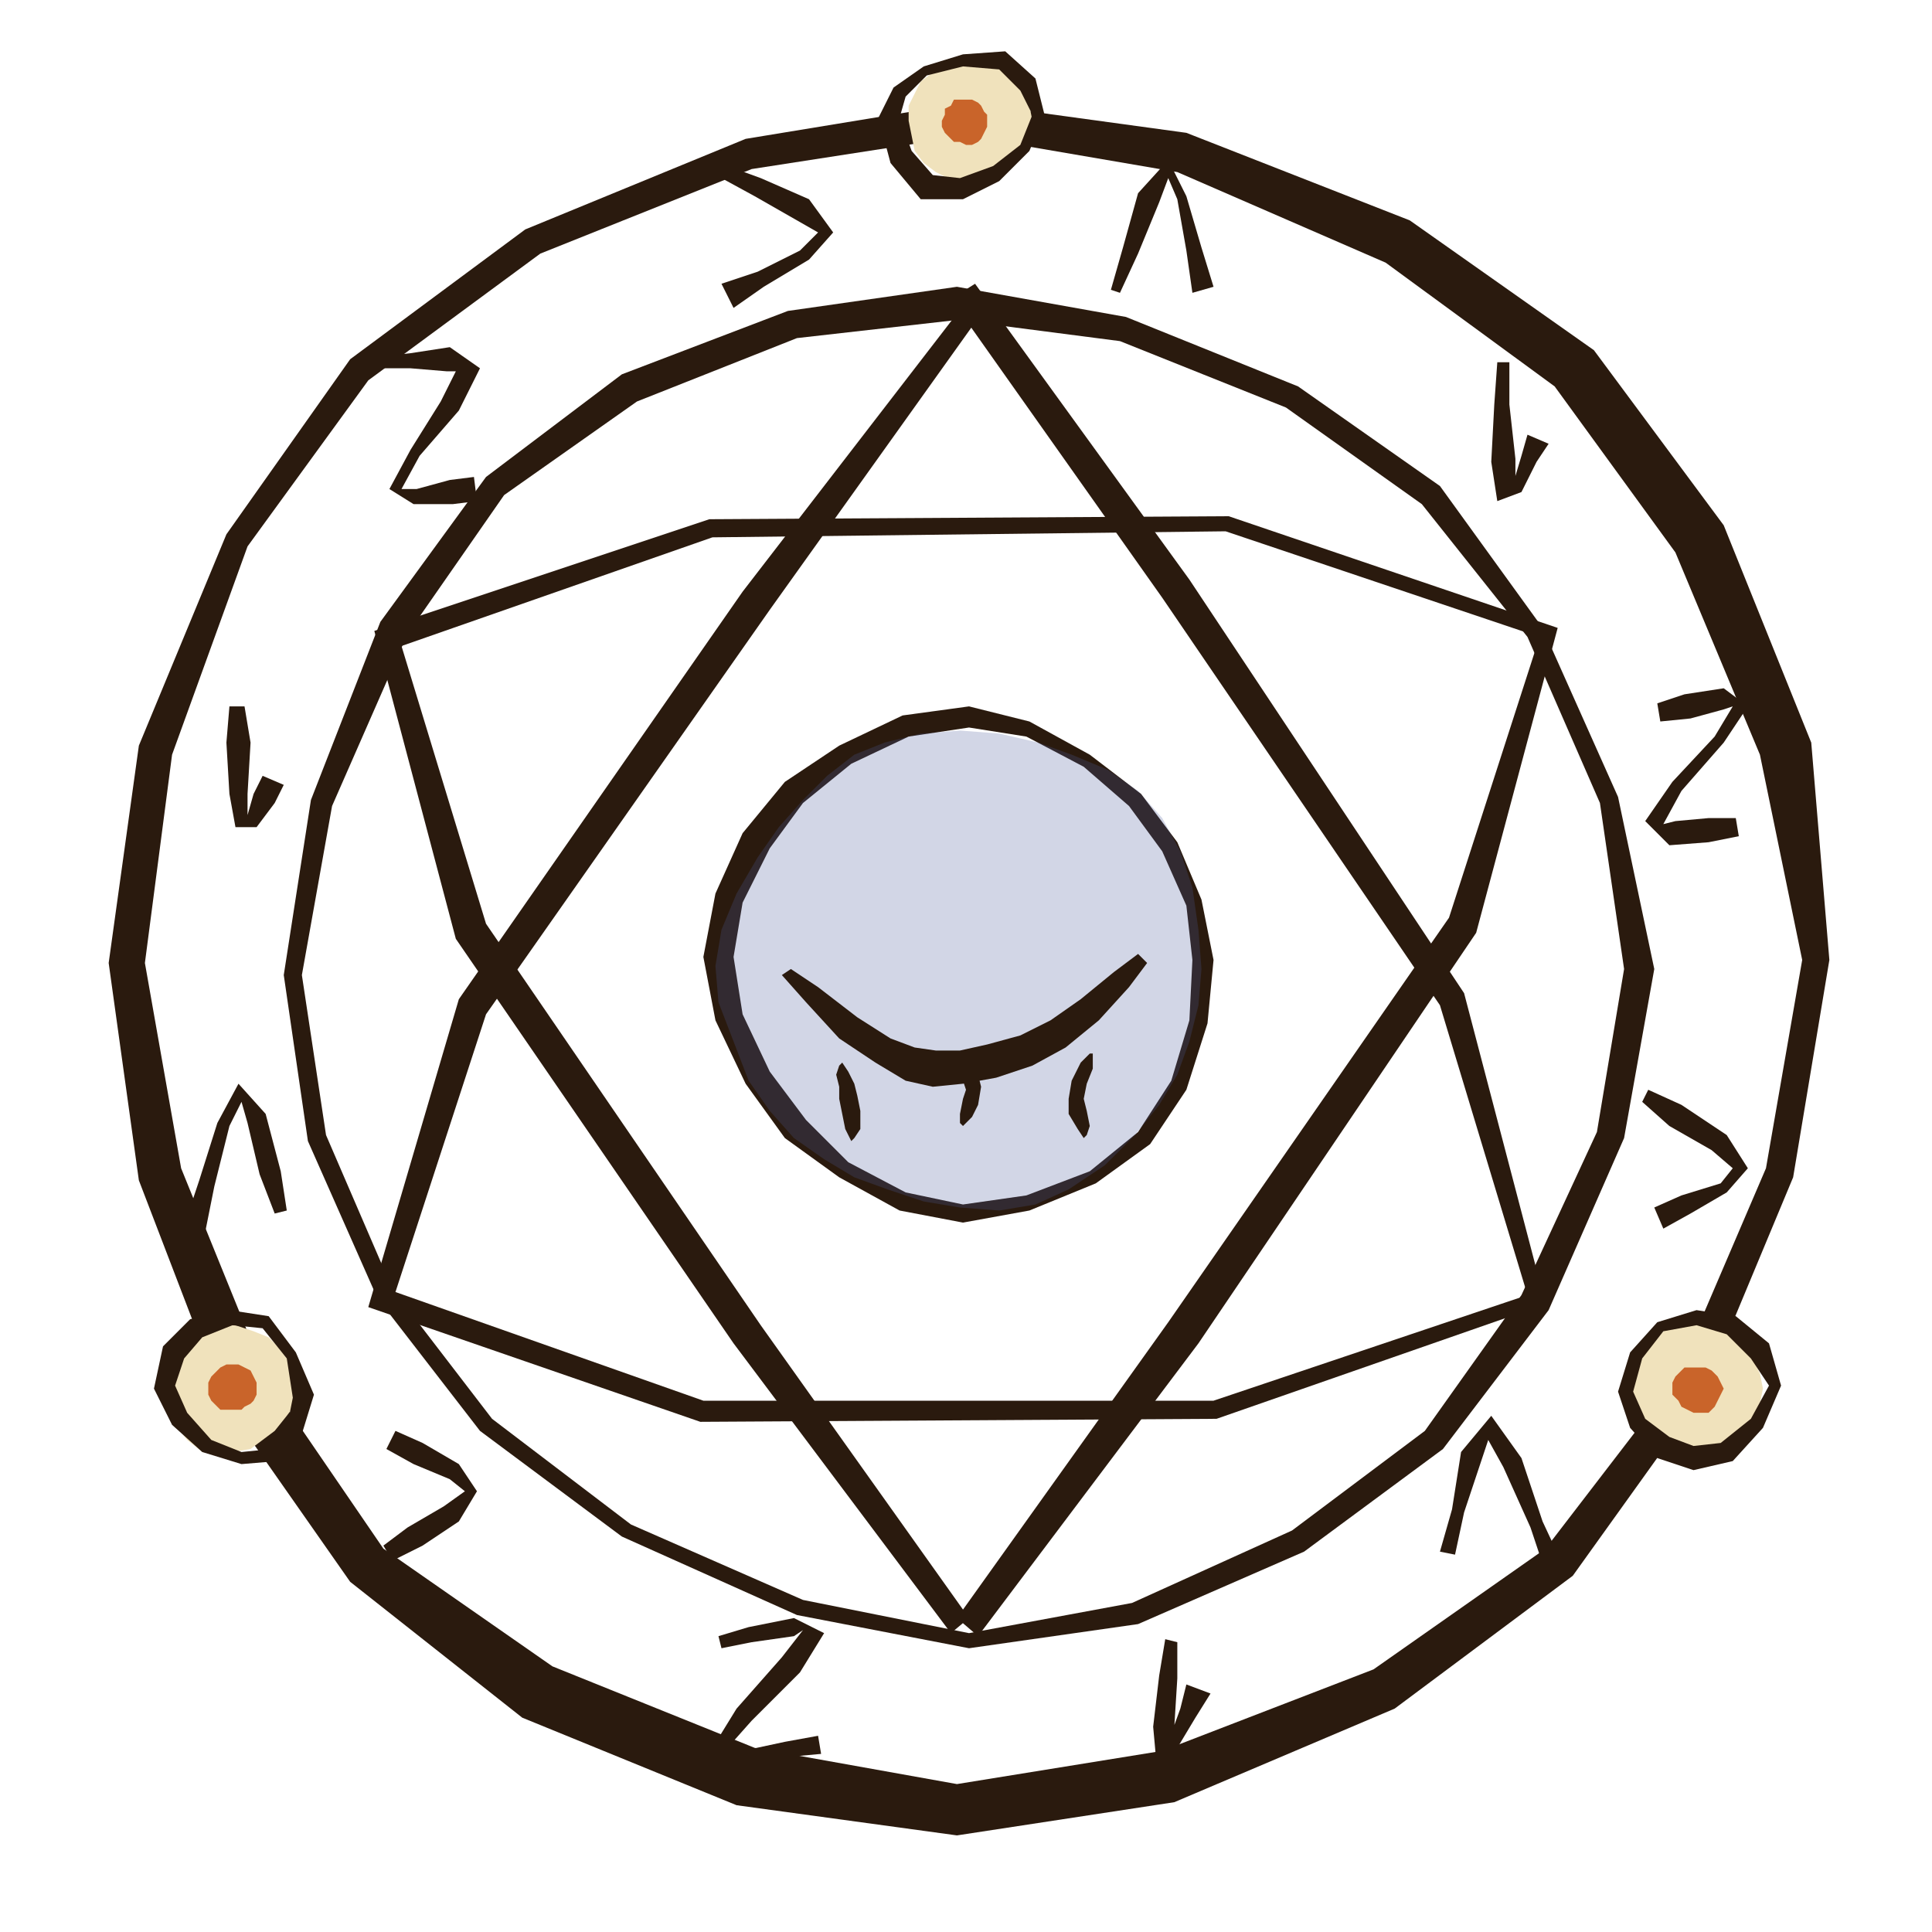
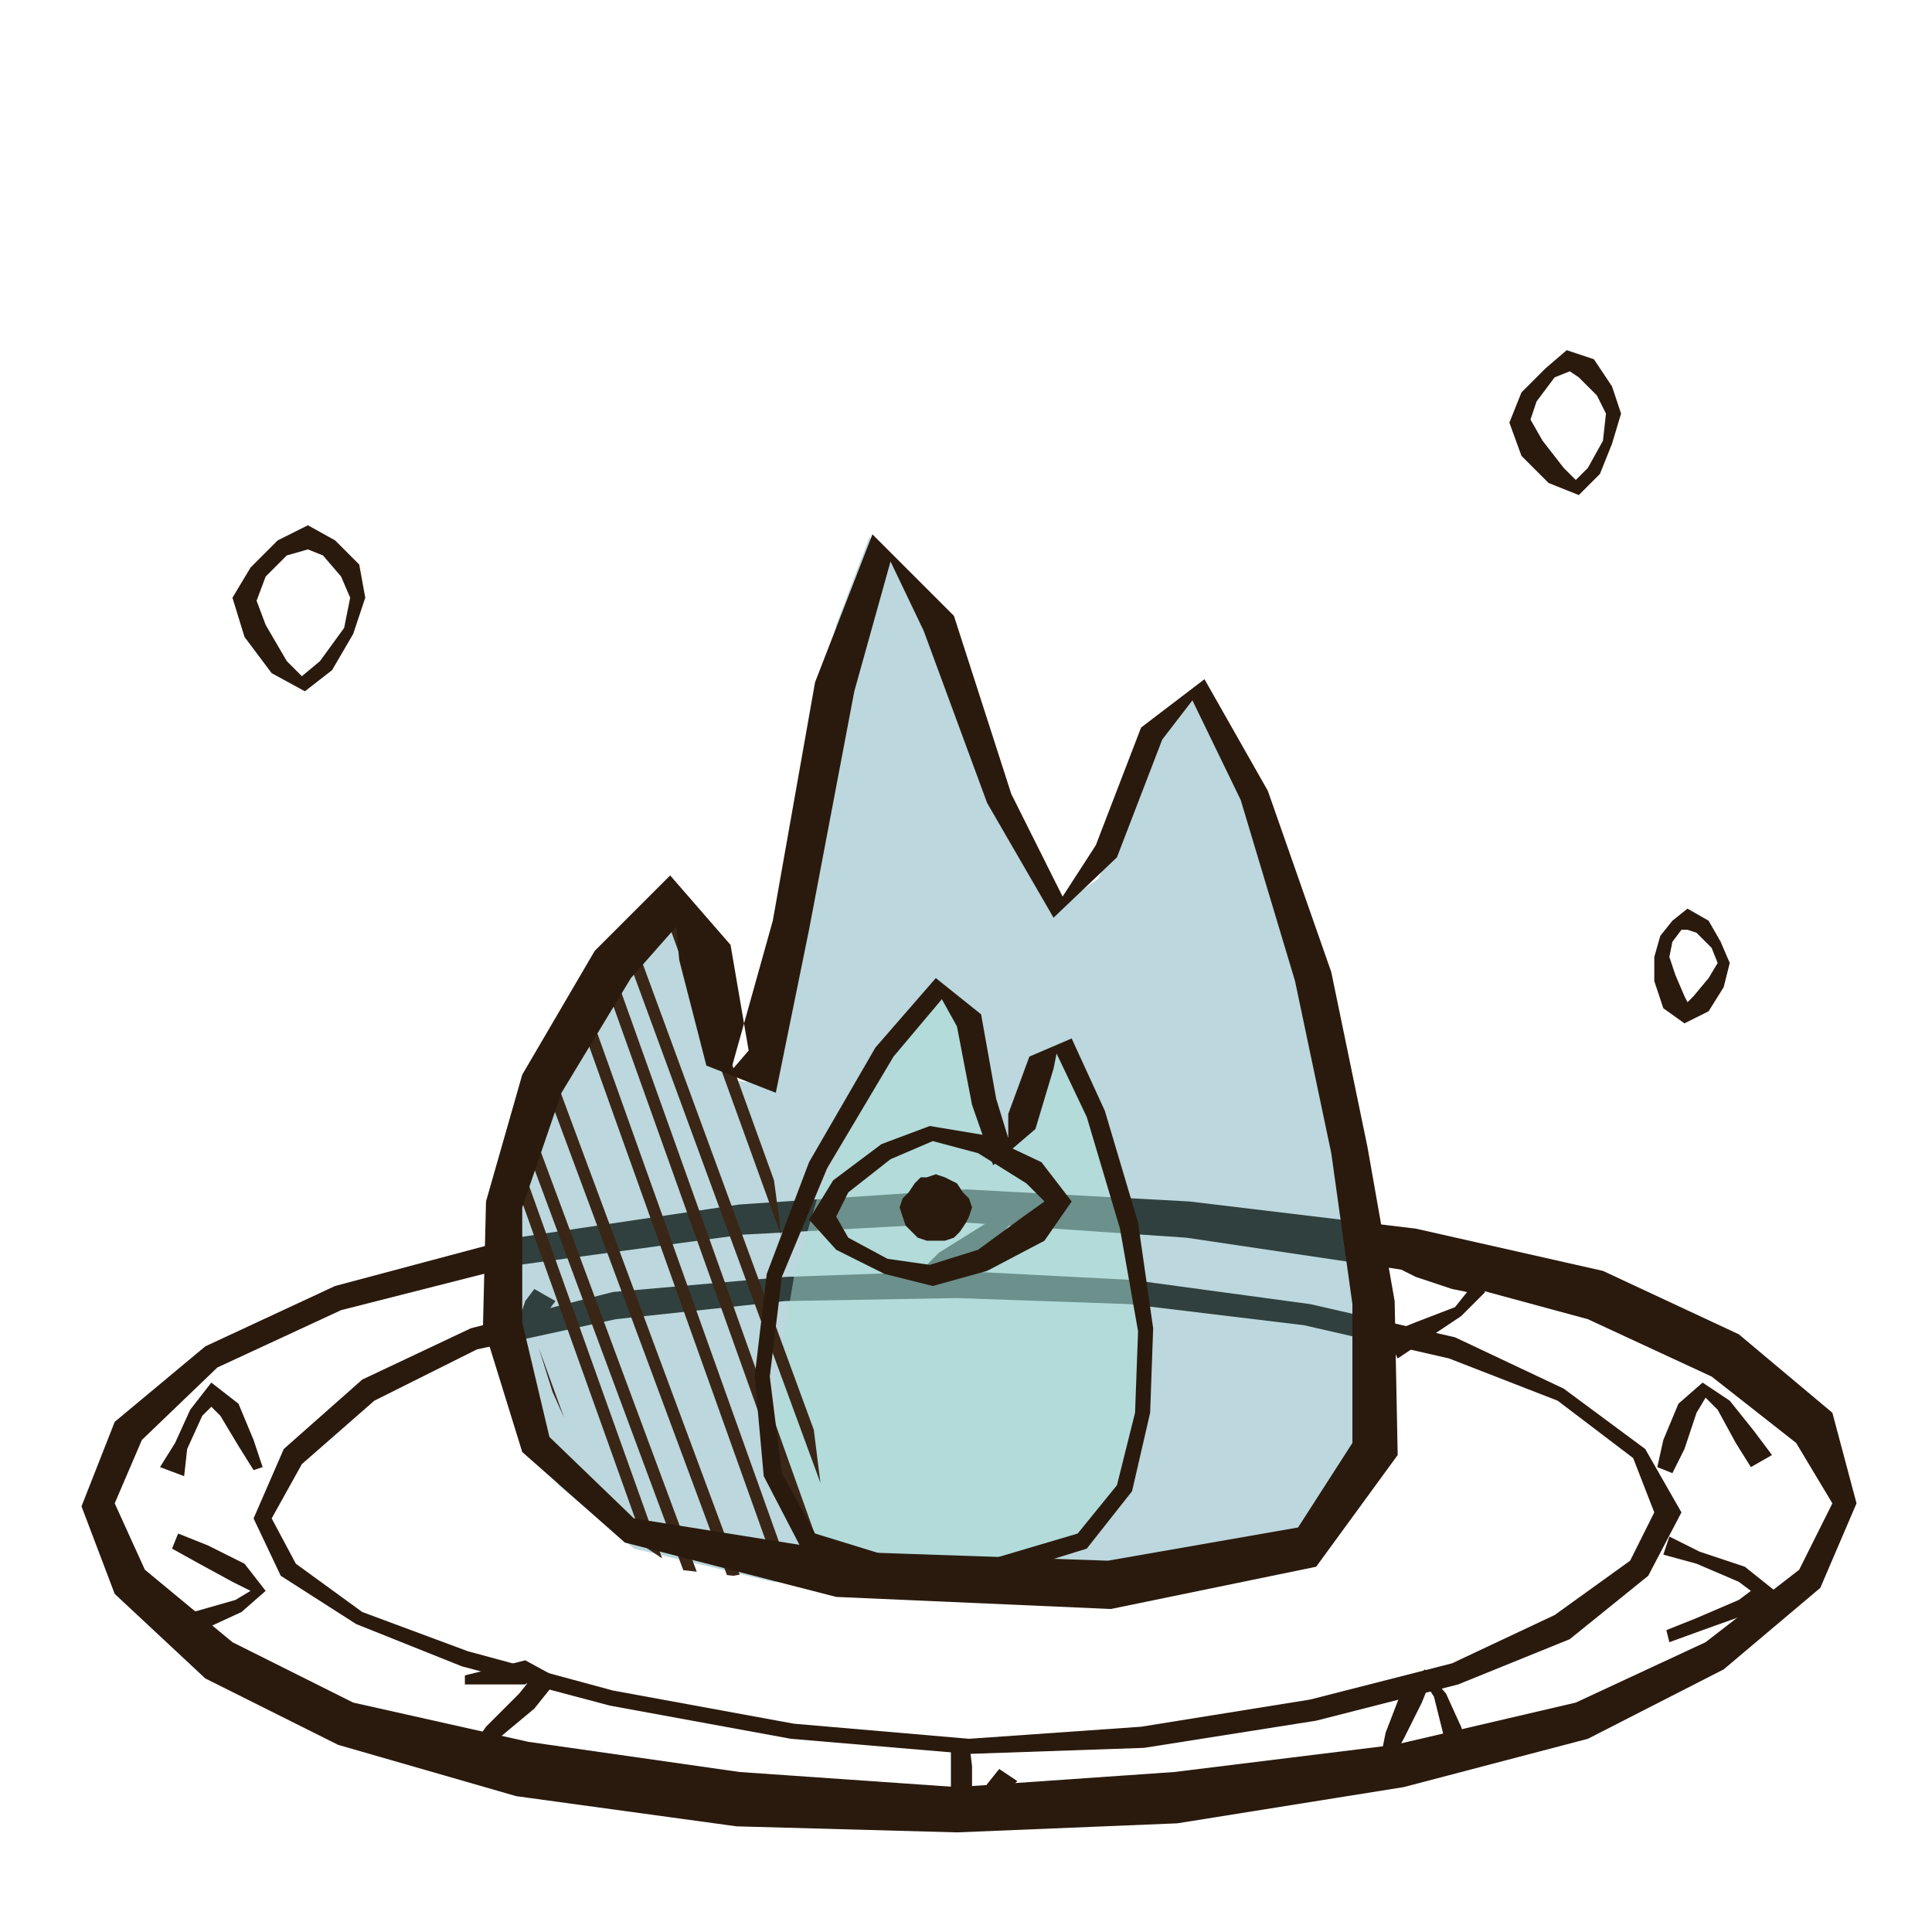
<svg xmlns="http://www.w3.org/2000/svg" viewBox="0 0 64 64" width="128" height="128">
-   <path d="M59.7 31.8l-1.2 6.9-3 7-4.3 5.6-5.7 4-7 2.7-6.8 1.1-6.7-1.2-6.7-2.7-5.6-3.9-3.9-5.7-2.8-6.9-1.2-6.8 .9-6.9 2.5-6.9 4-5.5 5.7-4.2 7-2.8 7.1-1.1 7 1.2 6.9 3 5.6 4.1 4 5.5 2.8 6.7zM60 24.6l-2.9-7.2-4.3-5.8-6.1-4.3-7.4-2.9-7.3-1-7.3 1.2-7.3 3-5.8 4.3-4.1 5.8-2.9 7-1 7.2 1 7.2 2.8 7.3 4.2 6 5.7 4.5 7.1 2.9 7.3 1 7.2-1.1 7.3-3.1 5.9-4.4 4.3-6 3-7.2 1.2-7.2z" fill="#2a1a0e" fill-rule="evenodd" />
-   <path d="M53.8 32.1l-.9 5.4-2.5 5.4-3.2 4.5-4.4 3.3-5.3 2.4-5.4 1-5.5-1.1-5.7-2.5-4.6-3.5-3.3-4.3-2.2-5.1-.8-5.3 1-5.6 2.5-5.7 3.2-4.6 4.4-3.1 5.3-2.1 5.3-.6 5.4 .7 5.5 2.2 4.5 3.2 3.5 4.4 2.4 5.5zM53.6 26.4l-2.5-5.6-3.4-4.7-4.7-3.3-5.7-2.3-5.6-1-5.6 .8-5.5 2.1-4.5 3.4-3.5 4.8-2.3 5.9-.9 5.8 .8 5.5 2.3 5.2 3.4 4.4 4.7 3.5 5.8 2.6 5.7 1.1 5.6-.8 5.5-2.4 4.6-3.4 3.5-4.6 2.5-5.7 1-5.6z" fill="#2a1a0e" fill-rule="evenodd" />
-   <path d="M39.5 31.8l-.1 2-.6 2-1.1 1.7-1.6 1.3-2.1 .8-2.1 .3-1.9-.4-1.9-1-1.4-1.4-1.2-1.6-.9-1.9-.3-1.9 .3-1.8 .9-1.8 1.1-1.5 1.6-1.3 1.9-.9 2-.3 1.9 .3 1.9 1 1.5 1.3 1.1 1.5 .8 1.8zM39.8 29.8l-.8-1.9-1.2-1.6-1.7-1.3-2-1.1-2-.5-2.2 .3-2.1 1-1.8 1.2-1.4 1.7-.9 2-.4 2.1 .4 2.1 1 2.1 1.3 1.8 1.8 1.3 2 1.1 2.1 .4 2.2-.4 2.2-.9 1.8-1.3 1.2-1.8 .7-2.2 .2-2.1z" fill="#2a1a0e" fill-rule="evenodd" />
-   <path d="M39.8 32.1l-.1 1.2-.3 1.2-.4 1.1-.6 1-.8 1-1 1-1.2 .8-1.1 .5-1.2 .2-1.3-.1-1.2-.2-1.2-.4-1.1-.4-1-.6-1-.7-.8-.9-.7-1-.5-1.3-.5-1.3-.1-1.2 .2-1.2 .5-1.2 .7-1.2 .7-1 .8-.9 .8-.8 .9-.7 1-.4 1.2-.3 1.3-.1 1.3 .1 1.3 .3 1.1 .4 1.2 .5 1 .7 .8 .9 .6 1.1 .4 1.2 .2 1.4z" fill="#4a5a9a" opacity="0.25" />
-   <path d="M31.5 9.9l7 9.9 9.2 13.5 2.9 9.6-10.4 3.5-16.9 0-10.2-3.6 3-9.2 9.4-13.4 7-9.8-.5-.4-7.4 9.6-9.4 13.5-3 10.2 11 3.8 17.1-.1 10.9-3.8-2.7-10.3-9.1-13.7-7.1-9.8z" fill="#2a1a0e" />
-   <path d="M32.4 54.2l7.3-9.7 9.2-13.6 2.7-10.1-10.9-3.7-17.2 .1-11.1 3.7 2.7 10.2 9.2 13.4 7.2 9.6 .6-.5-6.9-9.7-9.1-13.3-2.8-9.2 10.3-3.6 17-.2 10.4 3.5-3 9.3-9.3 13.4-7 9.8z" fill="#2a1a0e" />
-   <path d="M54.4 36.5l.9 .8 1.4 .8 .7 .6-.4 .5-1.3 .4-.9 .4 .3 .7 .9-.5 1.2-.7 .7-.8-.7-1.1-1.5-1-1.1-.5z" fill="#2a1a0e" />
-   <path d="M48.2 51.5l.3-1.4 .6-1.8 .2-.6 .5 .9 .9 2 .5 1.5 .6-.2-.7-1.5-.7-2.1-1-1.4-1 1.2-.3 1.9-.4 1.4z" fill="#2a1a0e" />
-   <path d="M38.6 54.3l-.2 1.2-.2 1.7 .1 1.1 .7-.4 .6-1 .5-.8-.8-.3-.2 .8-.4 1.1 .1 .3 .1-.8 .1-1.6 0-1.2z" fill="#2a1a0e" />
-   <path d="M23.9 54.6l1-.2 1.4-.2 .3-.2-.7 .9-1.5 1.7-.8 1.3 1 .5 1.5-.2 1.1-.1-.1-.6-1.1 .2-1.4 .3-.5-.1 .8-.9 1.6-1.6 .8-1.3-1-.5-1.5 .3-1 .3z" fill="#2a1a0e" />
-   <path d="M12.8 48l.9 .5 1.2 .5 .5 .4-.7 .5-1.2 .7-.8 .6 .3 .5 1-.5 1.2-.8 .6-1-.6-.9-1.2-.7-.9-.4z" fill="#2a1a0e" />
-   <path d="M6.8 40.8l.3-1.5 .5-2 .4-.8 .2 .7 .4 1.7 .5 1.3 .4-.1-.2-1.3-.5-1.9-.9-1-.7 1.3-.6 1.9-.5 1.5z" fill="#2a1a0e" />
-   <path d="M7.6 23.4l-.1 1.2 .1 1.7 .2 1.1 .7 0 .6-.8 .3-.6-.7-.3-.3 .6-.2 .7 0 .3 0-1 .1-1.7-.2-1.2z" fill="#2a1a0e" />
-   <path d="M12.7 12.2l.9 0 1.2 .1 .3 0-.5 1-1 1.6-.7 1.3 .8 .5 1.3 0 .8-.1-.1-.8-.8 .1-1.1 .3-.5 0 .6-1.1 1.3-1.5 .7-1.4-1-.7-1.3 .2-.9 .1z" fill="#2a1a0e" />
-   <path d="M23.9 5.9l1.1 .6 1.4 .8 .7 .4-.6 .6-1.4 .7-1.2 .4 .4 .8 1-.7 1.5-.9 .8-.9-.8-1.1-1.6-.7-1.1-.4z" fill="#2a1a0e" />
-   <path d="M37.1 9.7l.6-1.3 .7-1.7 .3-.8 .3 .7 .3 1.7 .2 1.4 .7-.2-.4-1.3-.5-1.7-.6-1.2-1 1.1-.5 1.8-.4 1.4z" fill="#2a1a0e" />
-   <path d="M49.6 12l-.1 1.4-.1 1.9 .2 1.3 .8-.3 .5-1 .4-.6-.7-.3-.2 .7-.3 1 .1 .2 0-1.1-.2-1.8 0-1.4z" fill="#2a1a0e" />
-   <path d="M55 23.9l1-.1 1.1-.3 .3-.1-.6 1-1.4 1.5-.9 1.3 .8 .8 1.3-.1 1-.2-.1-.6-.9 0-1.1 .1-.4 .1 .6-1.1 1.4-1.6 .8-1.2-.8-.6-1.3 .2-.9 .3z" fill="#2a1a0e" />
-   <path d="M25.9 32.3l.8 .9 1.1 1.2 1.2 .8 1 .6 .9 .2 1-.1 1.1-.2 1.2-.4 1.1-.6 1.1-.9 1-1.1 .6-.8-.3-.3-.8 .6-1.1 .9-1 .7-1 .5-1.1 .3-.9 .2-.8 0-.7-.1-.8-.3-1.1-.7-1.3-1-.9-.6z" fill="#2a1a0e" />
-   <path d="M27.8 35.3l-.1 .3 .1 .4 0 .4 .1 .5 .1 .5 .2 .4 .1-.1 .2-.3 0-.6-.1-.5-.1-.4-.2-.4-.2-.3z" fill="#2a1a0e" />
-   <path d="M31.7 35.1l0 .3 .2 .4 .1 .3-.1 .3-.1 .5 0 .3 .1 .1 .3-.3 .2-.4 .1-.6-.1-.4-.3-.4-.3-.2z" fill="#2a1a0e" />
-   <path d="M36.1 34.9l-.3 .3-.3 .6-.1 .6 0 .5 .3 .5 .2 .3 .1-.1 .1-.3-.1-.5-.1-.4 .1-.5 .2-.5 0-.5z" fill="#2a1a0e" />
-   <path d="M34.2 4l-.1 .5-.3 .5-.3 .5-.4 .3-.5 .2-.6 0-.6-.1-.4-.2-.4-.3-.3-.4-.1-.5-.1-.5 0-.5 .2-.4 .2-.4 .4-.3 .5-.2 .6-.1 .6 0 .5 .1 .4 .3 .4 .5 .2 .5z" fill="#f0e2bc" />
-   <path d="M34.2 3.8l-.4 1-.9 .7-1.1 .4-.9-.1-.7-.8-.4-1.1 .2-.7 .7-.7 1.2-.3 1.2 .1 .7 .7zM34.3 2.6l-1-.9-1.4 .1-1.3 .4-1 .7-.5 1 .4 1.5 1 1.2 1.4 0 1.2-.6 1-1 .5-1.2z" fill="#2a1a0e" fill-rule="evenodd" />
-   <path d="M32.7 4l0 .2-.1 .2-.1 .2-.1 .1-.2 .1-.2 0-.2-.1-.2 0-.2-.2-.1-.1-.1-.2 0-.2 .1-.2 0-.2 .2-.1 .1-.2 .2 0 .2 0 .2 0 .2 .1 .1 .1 .1 .2 .1 .1z" fill="#c9642a" />
-   <path d="M58.4 46l-.1 .5-.3 .6-.4 .4-.4 .4-.5 .1-.6 0-.5-.1-.5-.2-.4-.3-.4-.5-.2-.4-.1-.5 .1-.5 .3-.5 .3-.5 .4-.4 .5-.2 .6 0 .6 0 .4 .2 .4 .3 .4 .5 .3 .6z" fill="#f0e2bc" />
-   <path d="M58.6 45.9l-.6 1.1-1 .8-.9 .1-.8-.3-.8-.6-.4-.9 .3-1.1 .7-.9 1.1-.2 1 .3 .8 .8zM58.6 44.5l-1.1-.9-1.3-.2-1.3 .4-.9 1-.4 1.3 .4 1.2 .9 1 1.2 .4 1.3-.3 1-1.1 .6-1.4z" fill="#2a1a0e" fill-rule="evenodd" />
-   <path d="M57.1 46l-.1 .2-.1 .2-.1 .2-.2 .2-.2 0-.2 0-.1 0-.2-.1-.2-.1-.1-.2-.2-.2 0-.2 0-.2 .1-.2 .2-.2 .1-.1 .2 0 .2 0 .3 0 .2 .1 .1 .1 .1 .1 .1 .2z" fill="#c9642a" />
-   <path d="M9.9 46l-.1 .5-.3 .4-.4 .5-.4 .3-.4 .3-.6 .1-.5 .1-.5-.1-.5-.4-.4-.5-.3-.6-.1-.6 .1-.6 .3-.6 .4-.5 .5-.3 .5-.1 .6 0 .6 .2 .5 .2 .4 .4 .3 .4 .2 .5z" fill="#f0e2bc" />
-   <path d="M9.7 46.3l-.2 1-.5 .7-1 .1-1-.4-.8-.9-.4-.9 .3-.9 .6-.7 1-.4 1 .1 .8 1zM9.8 44.8l-.9-1.2-1.3-.2-1.3 .3-.9 .9-.3 1.4 .6 1.2 1 .9 1.3 .4 1.2-.1 .8-.9 .4-1.3z" fill="#2a1a0e" fill-rule="evenodd" />
-   <path d="M8.5 46l0 .2-.1 .2-.1 .1-.2 .1-.1 .1-.3 0-.2 0-.2 0-.1-.1-.2-.2-.1-.2 0-.2 0-.2 .1-.2 .2-.2 .1-.1 .2-.1 .2 0 .2 0 .2 .1 .2 .1 .1 .2 .1 .2z" fill="#c9642a" />
+   <defs>
+     <clipPath id="des1">
+       <path d="M21 51l-1.4-2-1.3-2.9-1-3.2-.3-2.9 .7-2.9 1.4-3.2 1.6-2.5 1.3-1.4 .9 .4 .9 1.6 .6 2.1 .6 1.9 .4 1.4 .2 1.4 .2 1.5 .2 1.7 .4 2.2 .5 2.7 .3 2.4-.2 1.7-1.1 .9-1.6 .3-1.8-.2z" />
+     </clipPath>
+   </defs>
+   <path d="M60.7 49.8l-1.1 2.2-3.1 2.4-4.3 2-6 1.4-7.3 .9-7.2 .5-7.2-.5-7-1-5.8-1.3-4-2-2.9-2.4-1-2.2 .9-2.1 2.5-2.4 4.1-1.9 5.9-1.5 7.4-1 7.4-.4 7.3 .5 7.4 1.1 5.9 1.6 4.1 1.9 2.8 2.2zM60.7 46.8l-3.1-2.6-4.5-2.1-6.2-1.4-7.5-.9-7.4-.4-7.5 .5-7.4 1.1-6 1.6-4.3 2-3 2.5-1.1 2.8 1.1 2.9 3 2.8 4.4 2.2 5.9 1.7 7.3 1 7.3 .2 7.3-.3 7.5-1.2 6.1-1.6 4.5-2.3 3.2-2.7 1.2-2.8z" fill="#2a1a0e" fill-rule="evenodd" />
+   <path d="M54.8 50.1l-.8 1.6-2.5 1.8-3.4 1.6-4.7 1.2-5.6 .9-5.7 .4-5.8-.5-6-1.1-4.8-1.3-3.5-1.3-2.2-1.6-.8-1.5 1-1.8 2.4-2.1 3.4-1.7 4.6-1 5.6-.6 5.7-.1 5.7 .2 5.8 .7 4.8 1.1 3.6 1.4 2.5 1.9zM54.5 48l-2.7-2-3.6-1.7-4.8-1.1-5.9-.8-5.8-.3-5.7 .2-5.7 .5-4.7 1.2-3.6 1.7-2.6 2.3-1 2.3 .9 1.9 2.5 1.6 3.5 1.4 4.9 1.3 6 1.1 5.9 .5 5.8-.2 5.7-.9 4.7-1.2 3.7-1.5 2.6-2.1 1.1-2.1z" fill="#2a1a0e" fill-rule="evenodd" />
+   <path d="M55.1 51.5l1.1 .3 1.4 .6 .4 .3-.4 .3-1.4 .6-1 .4 .1 .4 1.1-.4 1.4-.5 1-.8-1-.8-1.5-.5-1-.5z" fill="#2a1a0e" />
+   <path d="M46 58.5l.5-.9 .6-1.2 .2-.5 .2 .3 .3 1.2 .2 .9 .7-.2-.3-.9-.5-1.1-.7-.8-.8 .8-.5 1.3-.2 1z" fill="#2a1a0e" />
+   <path d="M31.5 57.7l0 .8 0 1.1 .4 .8 .7-.3 .6-.6 .5-.5-.6-.4-.4 .5-.4 .7-.2 .2 .1-.5 0-1-.1-.8z" fill="#2a1a0e" />
+   <path d="M15.4 55.8l.9 0 1.1 0 .2-.2-.4 .5-1.1 1.1-.7 1 .7 .4 1.1 .1 .8 0-.1-.7-.8 .1-.9 .1-.4 0 .7-.6 1.2-1 .8-1-1.1-.6-1.2 .3-.8 .2z" fill="#2a1a0e" />
+   <path d="M5.7 51.3l.9 .5 1.1 .6 .6 .3-.5 .3-1.4 .4-.9 .2 .2 .8 1-.4 1.3-.6 .8-.7-.7-.9-1.2-.6-1-.4z" fill="#2a1a0e" />
+   <path d="M6.1 48.9l.1-.9 .5-1.1 .3-.3 .3 .3 .6 1 .5 .8 .3-.1-.3-.9-.5-1.2-.9-.7-.7 .9-.5 1.1-.5 .8z" fill="#2a1a0e" />
+   <path d="M16.2 42.1l0 .7 .3 .9 .5 .6 .6-.3 .5-.5 .3-.4-.7-.4-.3 .4-.2 .6 0 .2 0-.4-.2-.9-.2-.6z" fill="#2a1a0e" />
+   <path d="M30.9 40.2l.9-.2 1.3-.1 .4 0-.8 .6-1.6 1-.9 .9 .9 .6 1.2-.2 .9-.1-.1-.5-.8 .2-1.2 0-.1 .3 .7-.6 1.4-1.1 .8-1-.8-.4-1.3 0-1-.1z" fill="#2a1a0e" />
+   <path d="M46.1 41.9l.8 .4 1.2 .4 .5 .1-.4 .5-1.3 .5-1 .4 .4 .8 .9-.6 1.2-.8 .8-.8-.8-.8-1.3-.3-.9-.2z" fill="#2a1a0e" />
+   <path d="M55.4 48.8l.4-.8 .4-1.2 .3-.5 .4 .4 .6 1.1 .5 .8 .7-.4-.6-.8-.8-1-.9-.6-.8 .7-.5 1.2-.2 .9z" fill="#2a1a0e" />
+   <path d="M21 51.3l-2.5-2.1-1.2-3.1-.3-3.3 0-3 .7-3 1.3-3 1.6-2.5 1.3-1.3 .9 1 .8 2.5 .8 2.3 .8 .1 .8-3.5 .8-5.9 .9-5.8 1.1-2.9 1.4 1.3 1.7 4.1 1.7 4.4 1.5 2.4 1.3-.9 1.1-2.9 1.1-2.7 1.2-.7 1.4 2.2 1.6 4 1.4 4.6 .8 4.2 .4 3.7 .2 3.8-.7 3.4-2.1 2.3-4.5 1.3-6.3 .4-6.4-.3z" fill="#3a8a9a" opacity="0.34" />
+   <path d="M26.9 51.1l-.9-1.5-.3-2.3 .2-2.6 .4-2.4 .8-2.7 1.4-3 1.4-2.5 1.1-1.3 .7 .5 .5 1.8 .4 2 .5 1.1 .5-.5 .4-1.4 .6-1.3 .5-.2 .8 1.4 .9 2.4 .8 2.8 .4 2.4-.1 2-.3 2-.6 1.8-1.2 1.2-1.9 .8-2.6 .4-2.6-.1z" fill="#a8e0d8" opacity="0.5" />
+   <g clip-path="url(#des1)">
+     <path d="M29.9 24.2l8.5 23.8M28.3 24.8l8.7 23.7M27.3 25.1l8.6 23.8M26.2 25.5l8.5 23.8M24.4 26.2l8.8 23.7M23.7 26.4l8.5 23.8M22.2 27l8.6 23.7M21.2 27.4l8.6 23.8M19.6 27.9l8.7 23.7M18.7 28.2l8.5 23.8M17.6 28.7l8.5 23.8M15.8 29.3l8.8 23.7M14.6 29.8l8.8 23.7M14 30l8.5 23.8M12.5 30.5l8.6 23.7M11.6 30.9l8.5 23.8M10.2 31.4l8.5 23.8M8.6 31.9l8.7 23.7M7.5 32.3l8.7 23.7M6.2 32.8l8.7 23.7" stroke="#3a2616" stroke-width="0.4" stroke-linecap="round" fill="none" />
+   </g>
+   <path d="M21 50.3l-2.8-2.7-.9-3.8 0-3.8 1.3-3.8 2.3-3.8 1.5-1.7 .1 1.1 .9 3.5 2.3 .9 1.1-5.4 1.5-7.9 1.2-4.3 1.1 2.3 2.1 5.7 2.2 3.8 2.1-2 1.5-3.9 1-1.3 1.6 3.3 1.8 6 1.2 5.7 .7 5 0 4.6-1.8 2.8-6.3 1.1-8.8-.3zM27.7 52.9l9.1 .4 6.8-1.4 2.7-3.7-.1-5.1-.9-5.1-1.2-5.8-2.1-6-2.1-3.7-2.1 1.6-1.5 3.9-1.1 1.7-1.7-3.4-1.9-5.9-2.7-2.7-1.9 4.9-1.4 7.9-1.4 5 .6-.7-.6-3.5-2-2.3-2.5 2.5-2.4 4.1-1.2 4.2-.1 4.1 1.3 4.2 3.4 3z" fill="#2a1a0e" fill-rule="evenodd" />
+   <path d="M27 50.8l-1.1-2-.4-3.2 .4-3.3 1.5-3.6 2.2-3.7 1.6-1.9 .5 .9 .5 2.6 .7 2 1.4-1.2 .6-2 .1-.5 1 2.1 1.1 3.7 .6 3.4-.1 2.7-.6 2.4-1.3 1.6-2.7 .8-3.4 0zM29.4 52.4l3.7-.2 2.9-.9 1.5-1.9 .6-2.6 .1-2.8-.5-3.5-1.1-3.7-1.1-2.4-1.4 .6-.7 1.9 0 .8-.4-1.3-.5-2.8-1.5-1.2-2 2.3-2.2 3.8-1.4 3.7-.4 3.4 .3 3.3 1.3 2.5z" fill="#2a1a0e" fill-rule="evenodd" />
+   <path d="M27.7 40.3l.4-.8 1.4-1.1 1.4-.6 1.5 .4 1.6 1 .6 .6-.7 .5-1.5 1.1-1.6 .5-1.4-.2-1.3-.7zM27.7 41.4l1.6 .8 1.6 .4 1.8-.5 1.9-1 .9-1.3-1-1.3-1.9-.9-1.8-.3-1.6 .6-1.6 1.2-.8 1.3z" fill="#2a1a0e" fill-rule="evenodd" />
+   <path d="M32.2 40l-.1 .3-.1 .2-.2 .3-.2 .2-.3 .1-.3 0-.3 0-.3-.1-.2-.2-.2-.2-.1-.3-.1-.3 .1-.3 .2-.2 .2-.3 .2-.2 .2 0 .3-.1 .3 .1 .2 .1 .2 .1 .2 .3 .2 .2z" fill="#2a1a0e" />
+   <path d="M10.2 18.2l.5 .2 .6 .7 .3 .7-.2 1-.8 1.1-.6 .5-.5-.5-.7-1.2-.3-.8 .3-.8 .7-.7zM9.2 17.9l-.9 .9-.6 1 .4 1.3 .9 1.2 1.1 .6 .9-.7 .7-1.2 .4-1.2-.2-1.1-.8-.8-.9-.5z" fill="#2a1a0e" fill-rule="evenodd" />
+   <path d="M52 12.3l.3 .2 .6 .6 .3 .6-.1 .9-.5 .9-.4 .4-.4-.4-.7-.9-.4-.7 .2-.6 .6-.8zM51.2 12.2l-.8 .8-.4 1 .4 1.1 .9 .9 1 .4 .7-.7 .4-1 .3-1-.3-.9-.6-.9-.9-.3z" fill="#2a1a0e" fill-rule="evenodd" />
+   <path d="M55.9 30.8l.3 .1 .5 .5 .2 .5-.3 .5-.5 .6-.2 .2-.1-.2-.3-.7-.2-.6 .1-.5 .3-.4zM55.4 30.5l-.4 .5-.2 .7 0 .8 .3 .9 .7 .5 .8-.4 .5-.8 .2-.8-.3-.7-.4-.7-.7-.4z" fill="#2a1a0e" fill-rule="evenodd" />
</svg>
